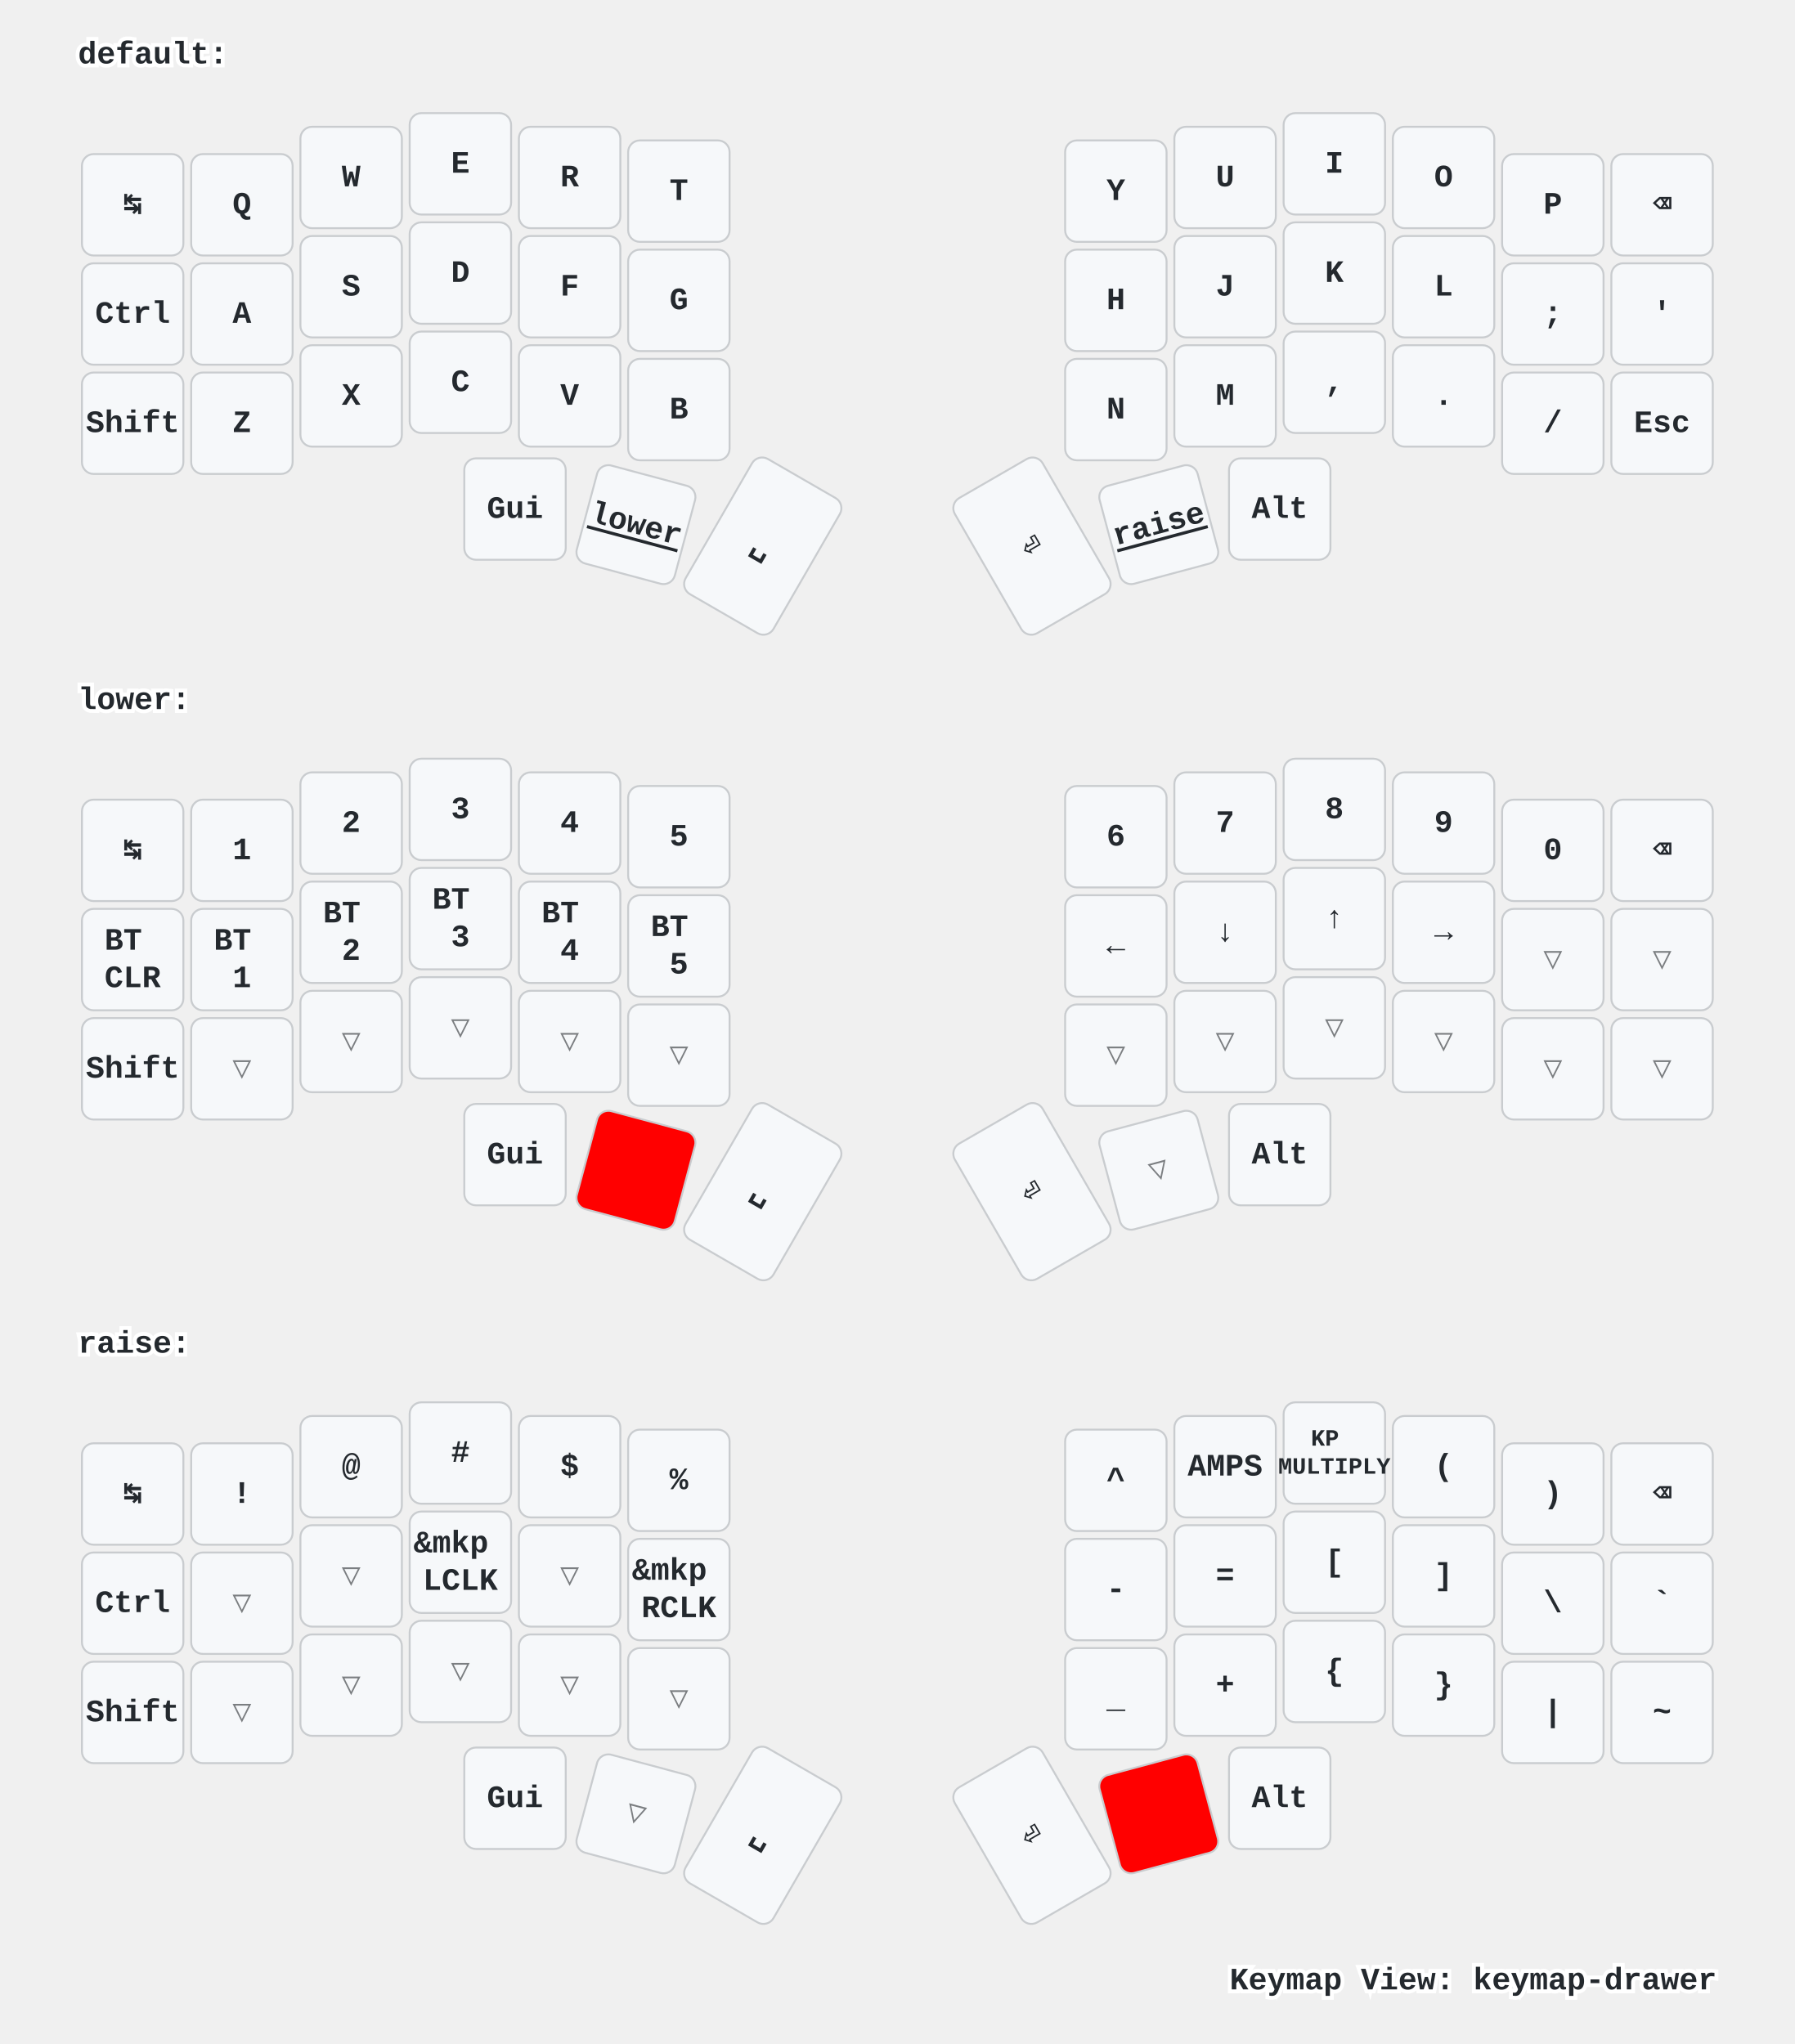
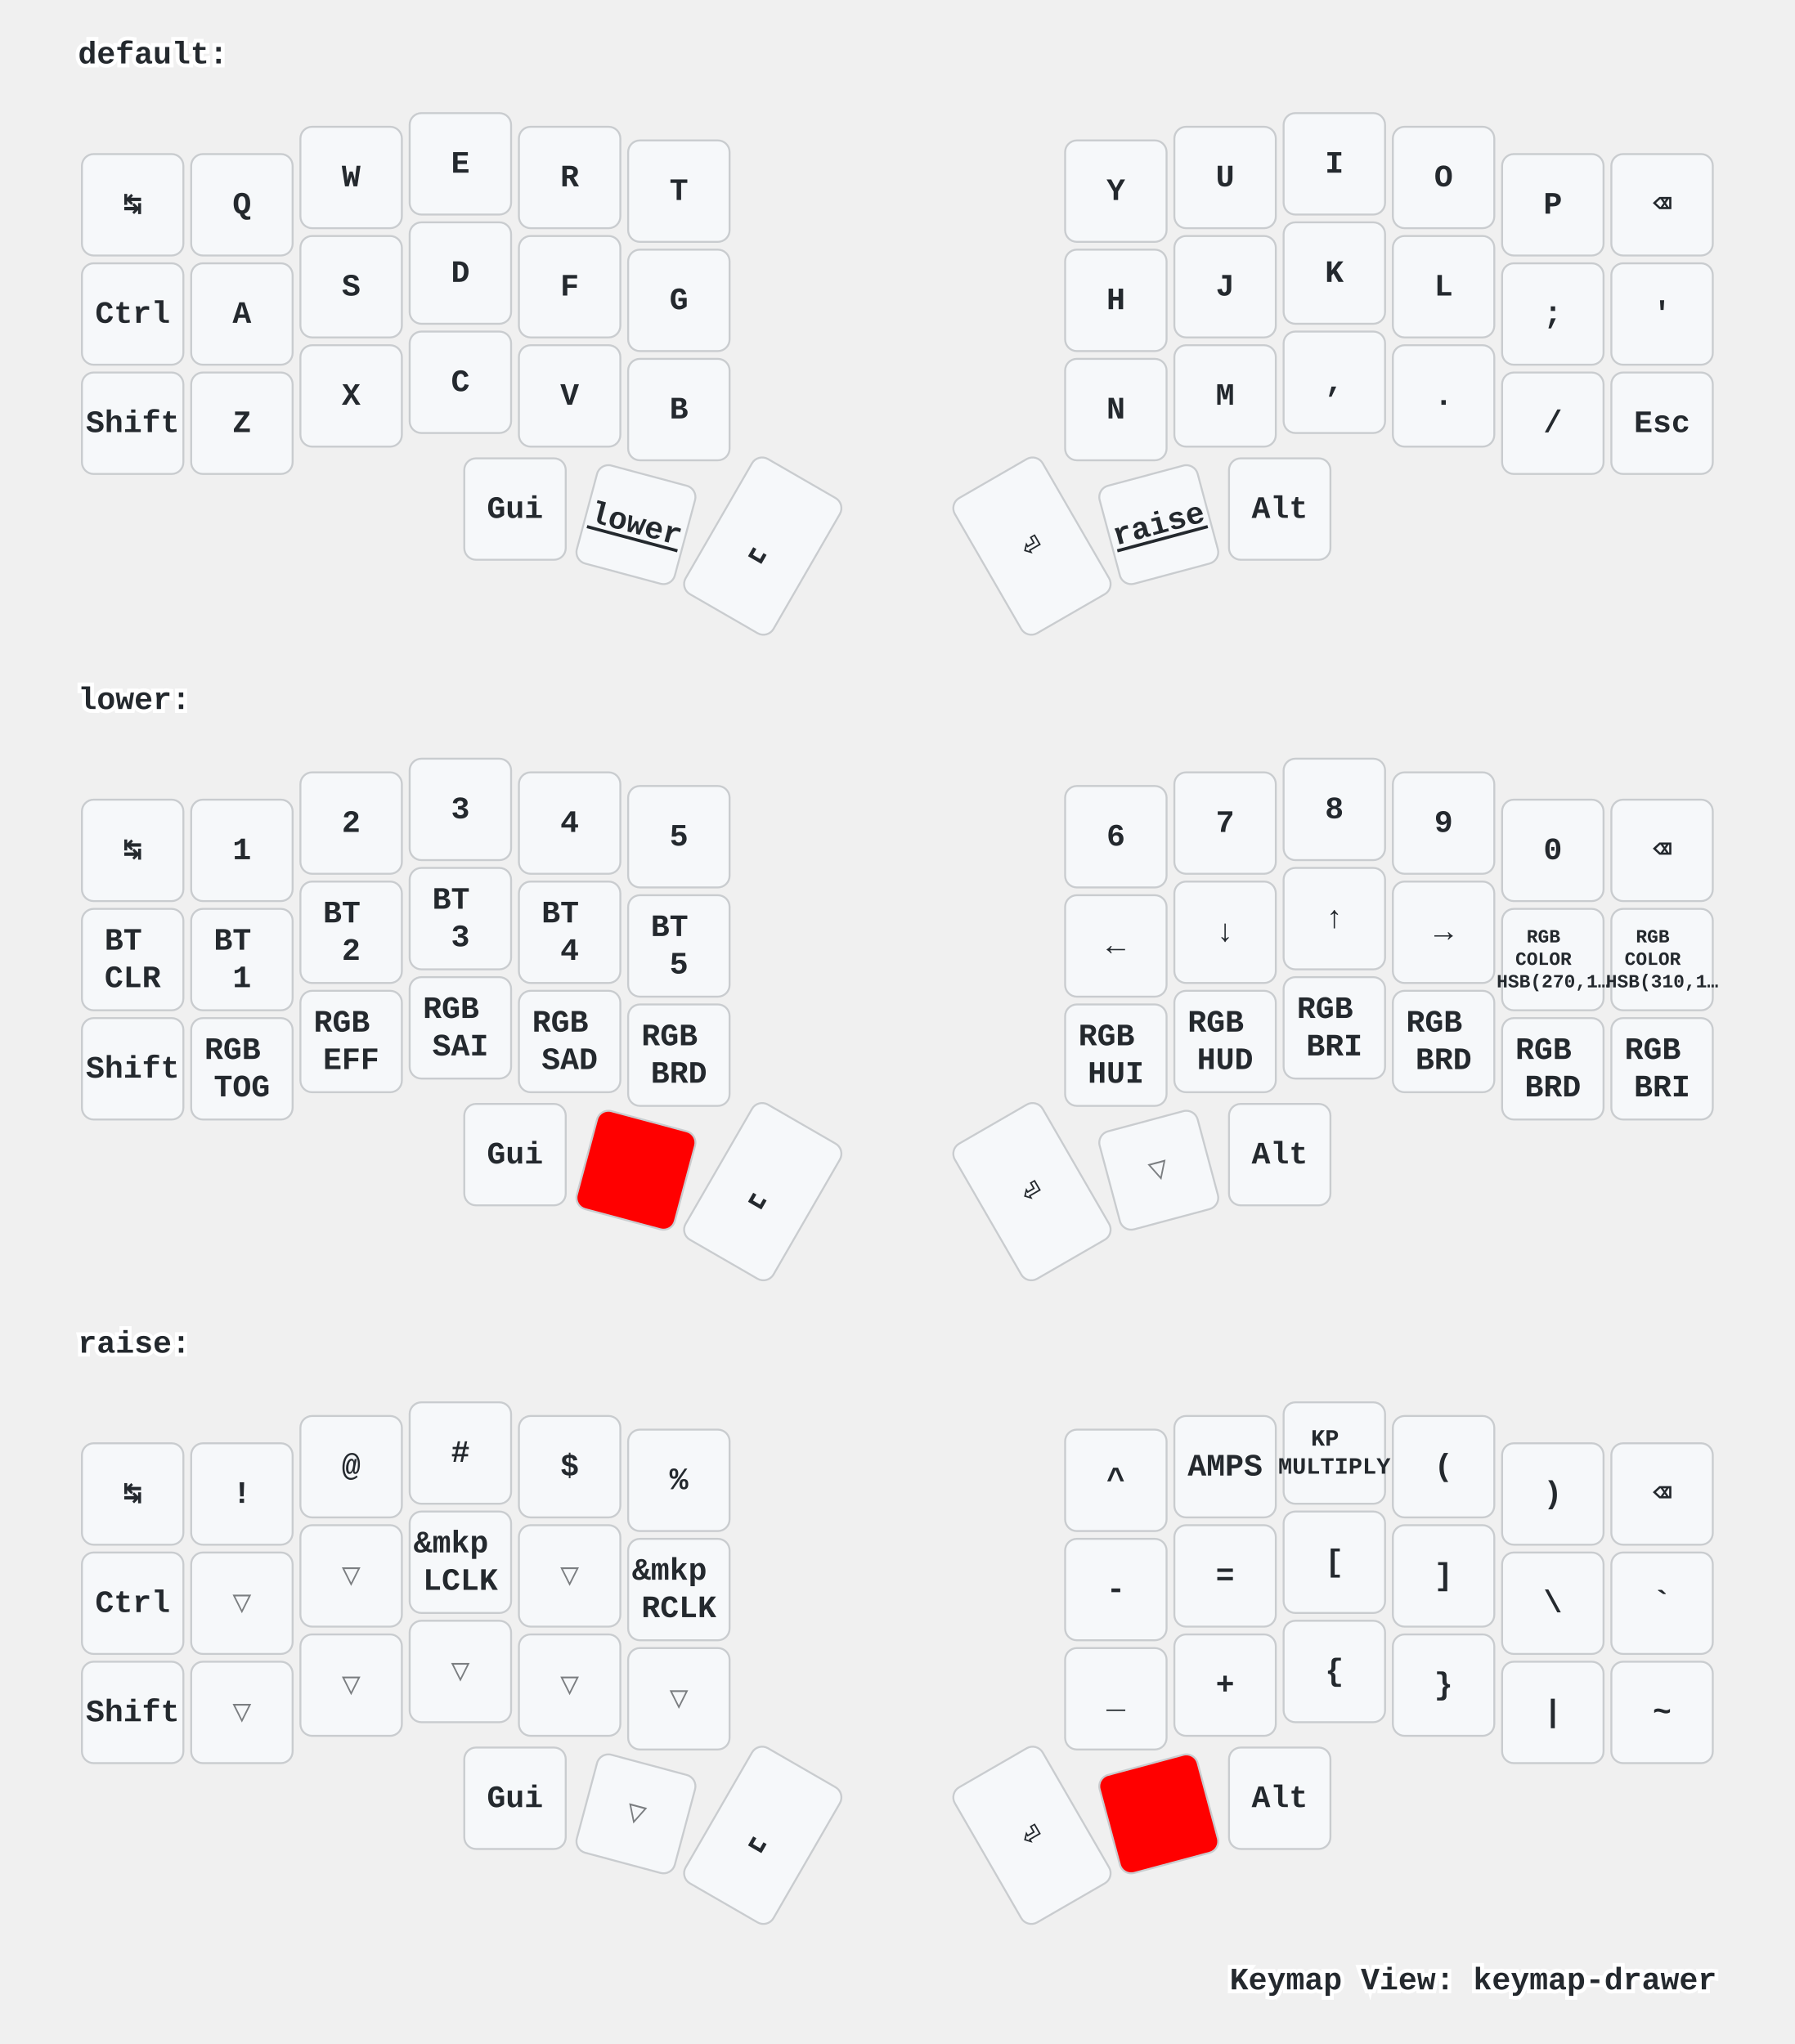
<svg xmlns="http://www.w3.org/2000/svg" width="920" height="1048" viewBox="0 0 920 1048" class="keymap">
  <style>/* inherit to force styles through use tags */
svg path {
    fill: inherit;
}

/* font and background color specifications */
svg.keymap {
    font-family: SFMono-Regular,Consolas,Liberation Mono,Menlo,monospace;
    font-size: 14px;
    font-kerning: normal;
    text-rendering: optimizeLegibility;
    fill: #24292e;
}

/* default key styling */
rect.key {
    fill: #f6f8fa;
}

rect.key, rect.combo {
    stroke: #c9cccf;
    stroke-width: 1;
}

/* default key side styling, only used is draw_key_sides is set */
rect.side {
    filter: brightness(90%);
}

/* color accent for combo boxes */
rect.combo, rect.combo-separate {
    fill: #cdf;
}

/* color accent for held keys */
rect.held, rect.combo.held {
    fill: #fdd;
}

/* color accent for ghost (optional) keys */
rect.ghost, rect.combo.ghost {
    stroke-dasharray: 4, 4;
    stroke-width: 2;
}

text {
    text-anchor: middle;
    dominant-baseline: middle;
}

/* styling for layer labels */
text.label {
    font-weight: bold;
    text-anchor: start;
    stroke: white;
    stroke-width: 4;
    paint-order: stroke;
}

/* styling for optional footer */
text.footer {
    text-anchor: end;
    dominant-baseline: auto;
    stroke: white;
    stroke-width: 4;
    paint-order: stroke;
}

/* styling for combo tap, and key hold/shifted label text */
text.combo, text.hold, text.shifted {
    font-size: 11px;
}

text.hold {
    text-anchor: middle;
    dominant-baseline: auto;
}

text.shifted {
    text-anchor: middle;
    dominant-baseline: hanging;
}

text.layer-activator {
    text-decoration: underline;
}

/* styling for hold/shifted label text in combo box */
text.combo.hold, text.combo.shifted {
    font-size: 8px;
}

/* lighter symbol for transparent keys */
text.trans {
    fill: #7b7e81;
}

/* styling for combo dendrons */
path.combo {
    stroke-width: 1;
    stroke: gray;
    fill: none;
}

/* Start Tabler Icons Cleanup */
/* cannot use height/width with glyphs */
.icon-tabler &gt; path {
    fill: inherit;
    stroke: inherit;
    stroke-width: 2;
}
/* hide tabler's default box */
.icon-tabler &gt; path[stroke="none"][fill="none"] {
    visibility: hidden;
}
/* End Tabler Icons Cleanup */

/* For default sytles, see https://github.com/caksoylar/keymap-drawer/blob/main/keymap_drawer/config.py#L85 */

svg.keymap {
  font-family: Ubuntu Mono, Inconsolata, Consolas, Liberation Mono, Menlo, monospace;
  font-size: 16px;
  font-weight: bold;
  text-rendering: optimizeLegibility;
}

/* Color accent for held keys
red = #f00
green = #0f0
blue = #00f
yellow = #ff0
cyan = #0ff
magenta = #f0f
white = #fff
black = #000
grey = #888
light grey = #ccc
#ffc
*/
rect.held, rect.combo.held {
    fill: #f00;
}

/* Technique borrowed and extended from https://github.com/englmaxi/zmk-config/blob/master/keymap-drawer/config.yaml */
.sym_sub_text.tap {
  translate: -5px 2px;
  font-size: 20px;
}
.sym_sub_text.shifted {
  translate: 10px 13px;
  font-size: 10px;
  opacity: 1.0;
}
.combo.sym_sub_text.tap {
  translate: -1px 1px;
}
.combo.sym_sub_text.shifted {
  translate: 7px 5px;
  font-size: 10px;
  opacity: 1.0;
}

/* Toggle */
.toggle.shifted {
  translate: -10px 12px;
}

.toggle.hold {
  translate: 13px -23px;
}

/* Variant for tap-dances */
.tap_dance.tap {
  translate: -7px 0px;
  font-size: 12px;
}
.tap_dance.shifted {
  translate: 7px 17px;
  font-size: 12px;
  opacity: 1.0;
}

/* Variant for symbol next to symbol */
.sym_by_sym.tap {
  translate: -6px 0px;
}
.sym_by_sym.shifted {
  translate: 10px 12px;
  opacity: 1.0;
}

.combo.sym_by_sym.tap {
  translate: -35px 0px;
}
.combo.sym_by_sym.shifted {
  translate: 35px 20px;
  opacity: 1.0;
}

.combo.sym_by_sym.hold {
  visibility: hidden;
}

/* hide hold box for combo sym_by_sym */
.combo.sym_by_sym.hold &gt; path[stroke="none"][fill="none"] {
  visibility: hidden;
}
</style>
  <g transform="translate(40, 0)" class="layer-default">
    <text x="0" y="28" class="label" id="default">default:</text>
    <g transform="translate(0, 56)">
      <g transform="translate(28, 49)" class="key keypos-0">
        <rect rx="6" ry="6" x="-26" y="-26" width="52" height="52" class="key" />
        <text x="0" y="0" class="key tap">↹</text>
      </g>
      <g transform="translate(84, 49)" class="key keypos-1">
        <rect rx="6" ry="6" x="-26" y="-26" width="52" height="52" class="key" />
        <text x="0" y="0" class="key tap">Q</text>
      </g>
      <g transform="translate(140, 35)" class="key keypos-2">
        <rect rx="6" ry="6" x="-26" y="-26" width="52" height="52" class="key" />
        <text x="0" y="0" class="key tap">W</text>
      </g>
      <g transform="translate(196, 28)" class="key keypos-3">
        <rect rx="6" ry="6" x="-26" y="-26" width="52" height="52" class="key" />
        <text x="0" y="0" class="key tap">E</text>
      </g>
      <g transform="translate(252, 35)" class="key keypos-4">
        <rect rx="6" ry="6" x="-26" y="-26" width="52" height="52" class="key" />
        <text x="0" y="0" class="key tap">R</text>
      </g>
      <g transform="translate(308, 42)" class="key keypos-5">
        <rect rx="6" ry="6" x="-26" y="-26" width="52" height="52" class="key" />
        <text x="0" y="0" class="key tap">T</text>
      </g>
      <g transform="translate(532, 42)" class="key keypos-6">
        <rect rx="6" ry="6" x="-26" y="-26" width="52" height="52" class="key" />
        <text x="0" y="0" class="key tap">Y</text>
      </g>
      <g transform="translate(588, 35)" class="key keypos-7">
        <rect rx="6" ry="6" x="-26" y="-26" width="52" height="52" class="key" />
        <text x="0" y="0" class="key tap">U</text>
      </g>
      <g transform="translate(644, 28)" class="key keypos-8">
        <rect rx="6" ry="6" x="-26" y="-26" width="52" height="52" class="key" />
        <text x="0" y="0" class="key tap">I</text>
      </g>
      <g transform="translate(700, 35)" class="key keypos-9">
        <rect rx="6" ry="6" x="-26" y="-26" width="52" height="52" class="key" />
        <text x="0" y="0" class="key tap">O</text>
      </g>
      <g transform="translate(756, 49)" class="key keypos-10">
        <rect rx="6" ry="6" x="-26" y="-26" width="52" height="52" class="key" />
        <text x="0" y="0" class="key tap">P</text>
      </g>
      <g transform="translate(812, 49)" class="key keypos-11">
        <rect rx="6" ry="6" x="-26" y="-26" width="52" height="52" class="key" />
        <text x="0" y="0" class="key tap">⌫</text>
      </g>
      <g transform="translate(28, 105)" class="key keypos-12">
        <rect rx="6" ry="6" x="-26" y="-26" width="52" height="52" class="key" />
        <text x="0" y="0" class="key tap">Ctrl</text>
      </g>
      <g transform="translate(84, 105)" class="key keypos-13">
        <rect rx="6" ry="6" x="-26" y="-26" width="52" height="52" class="key" />
        <text x="0" y="0" class="key tap">A</text>
      </g>
      <g transform="translate(140, 91)" class="key keypos-14">
        <rect rx="6" ry="6" x="-26" y="-26" width="52" height="52" class="key" />
        <text x="0" y="0" class="key tap">S</text>
      </g>
      <g transform="translate(196, 84)" class="key keypos-15">
        <rect rx="6" ry="6" x="-26" y="-26" width="52" height="52" class="key" />
        <text x="0" y="0" class="key tap">D</text>
      </g>
      <g transform="translate(252, 91)" class="key keypos-16">
        <rect rx="6" ry="6" x="-26" y="-26" width="52" height="52" class="key" />
        <text x="0" y="0" class="key tap">F</text>
      </g>
      <g transform="translate(308, 98)" class="key keypos-17">
        <rect rx="6" ry="6" x="-26" y="-26" width="52" height="52" class="key" />
        <text x="0" y="0" class="key tap">G</text>
      </g>
      <g transform="translate(532, 98)" class="key keypos-18">
        <rect rx="6" ry="6" x="-26" y="-26" width="52" height="52" class="key" />
        <text x="0" y="0" class="key tap">H</text>
      </g>
      <g transform="translate(588, 91)" class="key keypos-19">
        <rect rx="6" ry="6" x="-26" y="-26" width="52" height="52" class="key" />
        <text x="0" y="0" class="key tap">J</text>
      </g>
      <g transform="translate(644, 84)" class="key keypos-20">
        <rect rx="6" ry="6" x="-26" y="-26" width="52" height="52" class="key" />
        <text x="0" y="0" class="key tap">K</text>
      </g>
      <g transform="translate(700, 91)" class="key keypos-21">
        <rect rx="6" ry="6" x="-26" y="-26" width="52" height="52" class="key" />
        <text x="0" y="0" class="key tap">L</text>
      </g>
      <g transform="translate(756, 105)" class="key keypos-22">
        <rect rx="6" ry="6" x="-26" y="-26" width="52" height="52" class="key" />
        <text x="0" y="0" class="key tap">;</text>
      </g>
      <g transform="translate(812, 105)" class="key keypos-23">
        <rect rx="6" ry="6" x="-26" y="-26" width="52" height="52" class="key" />
        <text x="0" y="0" class="key tap">'</text>
      </g>
      <g transform="translate(28, 161)" class="key keypos-24">
        <rect rx="6" ry="6" x="-26" y="-26" width="52" height="52" class="key" />
        <text x="0" y="0" class="key tap">Shift</text>
      </g>
      <g transform="translate(84, 161)" class="key keypos-25">
        <rect rx="6" ry="6" x="-26" y="-26" width="52" height="52" class="key" />
        <text x="0" y="0" class="key tap">Z</text>
      </g>
      <g transform="translate(140, 147)" class="key keypos-26">
        <rect rx="6" ry="6" x="-26" y="-26" width="52" height="52" class="key" />
        <text x="0" y="0" class="key tap">X</text>
      </g>
      <g transform="translate(196, 140)" class="key keypos-27">
        <rect rx="6" ry="6" x="-26" y="-26" width="52" height="52" class="key" />
        <text x="0" y="0" class="key tap">C</text>
      </g>
      <g transform="translate(252, 147)" class="key keypos-28">
        <rect rx="6" ry="6" x="-26" y="-26" width="52" height="52" class="key" />
        <text x="0" y="0" class="key tap">V</text>
      </g>
      <g transform="translate(308, 154)" class="key keypos-29">
        <rect rx="6" ry="6" x="-26" y="-26" width="52" height="52" class="key" />
        <text x="0" y="0" class="key tap">B</text>
      </g>
      <g transform="translate(532, 154)" class="key keypos-30">
        <rect rx="6" ry="6" x="-26" y="-26" width="52" height="52" class="key" />
        <text x="0" y="0" class="key tap">N</text>
      </g>
      <g transform="translate(588, 147)" class="key keypos-31">
        <rect rx="6" ry="6" x="-26" y="-26" width="52" height="52" class="key" />
        <text x="0" y="0" class="key tap">M</text>
      </g>
      <g transform="translate(644, 140)" class="key keypos-32">
        <rect rx="6" ry="6" x="-26" y="-26" width="52" height="52" class="key" />
        <text x="0" y="0" class="key tap">,</text>
      </g>
      <g transform="translate(700, 147)" class="key keypos-33">
        <rect rx="6" ry="6" x="-26" y="-26" width="52" height="52" class="key" />
        <text x="0" y="0" class="key tap">.</text>
      </g>
      <g transform="translate(756, 161)" class="key keypos-34">
        <rect rx="6" ry="6" x="-26" y="-26" width="52" height="52" class="key" />
        <text x="0" y="0" class="key tap">/</text>
      </g>
      <g transform="translate(812, 161)" class="key keypos-35">
        <rect rx="6" ry="6" x="-26" y="-26" width="52" height="52" class="key" />
        <text x="0" y="0" class="key tap">Esc</text>
      </g>
      <g transform="translate(224, 205)" class="key keypos-36">
        <rect rx="6" ry="6" x="-26" y="-26" width="52" height="52" class="key" />
        <text x="0" y="0" class="key tap">Gui</text>
      </g>
      <g transform="translate(286, 213) rotate(15.0)" class="key keypos-37">
        <rect rx="6" ry="6" x="-26" y="-26" width="52" height="52" class="key" />
        <a href="#lower">
          <text x="0" y="0" class="key tap layer-activator">lower</text>
        </a>
      </g>
      <g transform="translate(351, 224) rotate(30.0)" class="key keypos-38">
        <rect rx="6" ry="6" x="-26" y="-40" width="52" height="80" class="key" />
        <text x="0" y="0" class="key tap">␣</text>
      </g>
      <g transform="translate(489, 224) rotate(-30.0)" class="key keypos-39">
        <rect rx="6" ry="6" x="-26" y="-40" width="52" height="80" class="key" />
        <text x="0" y="0" class="key tap">⏎</text>
      </g>
      <g transform="translate(554, 213) rotate(-15.0)" class="key keypos-40">
        <rect rx="6" ry="6" x="-26" y="-26" width="52" height="52" class="key" />
        <a href="#raise">
          <text x="0" y="0" class="key tap layer-activator">raise</text>
        </a>
      </g>
      <g transform="translate(616, 205)" class="key keypos-41">
        <rect rx="6" ry="6" x="-26" y="-26" width="52" height="52" class="key" />
        <text x="0" y="0" class="key tap">Alt</text>
      </g>
    </g>
  </g>
  <g transform="translate(40, 331)" class="layer-lower">
    <text x="0" y="28" class="label" id="lower">lower:</text>
    <g transform="translate(0, 56)">
      <g transform="translate(28, 49)" class="key keypos-0">
        <rect rx="6" ry="6" x="-26" y="-26" width="52" height="52" class="key" />
        <text x="0" y="0" class="key tap">↹</text>
      </g>
      <g transform="translate(84, 49)" class="key keypos-1">
        <rect rx="6" ry="6" x="-26" y="-26" width="52" height="52" class="key" />
        <text x="0" y="0" class="key tap">1</text>
      </g>
      <g transform="translate(140, 35)" class="key keypos-2">
        <rect rx="6" ry="6" x="-26" y="-26" width="52" height="52" class="key" />
        <text x="0" y="0" class="key tap">2</text>
      </g>
      <g transform="translate(196, 28)" class="key keypos-3">
        <rect rx="6" ry="6" x="-26" y="-26" width="52" height="52" class="key" />
        <text x="0" y="0" class="key tap">3</text>
      </g>
      <g transform="translate(252, 35)" class="key keypos-4">
        <rect rx="6" ry="6" x="-26" y="-26" width="52" height="52" class="key" />
        <text x="0" y="0" class="key tap">4</text>
      </g>
      <g transform="translate(308, 42)" class="key keypos-5">
        <rect rx="6" ry="6" x="-26" y="-26" width="52" height="52" class="key" />
        <text x="0" y="0" class="key tap">5</text>
      </g>
      <g transform="translate(532, 42)" class="key keypos-6">
        <rect rx="6" ry="6" x="-26" y="-26" width="52" height="52" class="key" />
        <text x="0" y="0" class="key tap">6</text>
      </g>
      <g transform="translate(588, 35)" class="key keypos-7">
        <rect rx="6" ry="6" x="-26" y="-26" width="52" height="52" class="key" />
        <text x="0" y="0" class="key tap">7</text>
      </g>
      <g transform="translate(644, 28)" class="key keypos-8">
        <rect rx="6" ry="6" x="-26" y="-26" width="52" height="52" class="key" />
        <text x="0" y="0" class="key tap">8</text>
      </g>
      <g transform="translate(700, 35)" class="key keypos-9">
        <rect rx="6" ry="6" x="-26" y="-26" width="52" height="52" class="key" />
        <text x="0" y="0" class="key tap">9</text>
      </g>
      <g transform="translate(756, 49)" class="key keypos-10">
        <rect rx="6" ry="6" x="-26" y="-26" width="52" height="52" class="key" />
        <text x="0" y="0" class="key tap">0</text>
      </g>
      <g transform="translate(812, 49)" class="key keypos-11">
        <rect rx="6" ry="6" x="-26" y="-26" width="52" height="52" class="key" />
        <text x="0" y="0" class="key tap">⌫</text>
      </g>
      <g transform="translate(28, 105)" class="key keypos-12">
        <rect rx="6" ry="6" x="-26" y="-26" width="52" height="52" class="key" />
        <text x="0" y="0" class="key tap">
          <tspan x="0" dy="-0.6em">BT</tspan>
          <tspan x="0" dy="1.2em">CLR</tspan>
        </text>
      </g>
      <g transform="translate(84, 105)" class="key keypos-13">
        <rect rx="6" ry="6" x="-26" y="-26" width="52" height="52" class="key" />
        <text x="0" y="0" class="key tap">
          <tspan x="0" dy="-0.6em">BT</tspan>
          <tspan x="0" dy="1.2em">1</tspan>
        </text>
      </g>
      <g transform="translate(140, 91)" class="key keypos-14">
        <rect rx="6" ry="6" x="-26" y="-26" width="52" height="52" class="key" />
        <text x="0" y="0" class="key tap">
          <tspan x="0" dy="-0.6em">BT</tspan>
          <tspan x="0" dy="1.2em">2</tspan>
        </text>
      </g>
      <g transform="translate(196, 84)" class="key keypos-15">
        <rect rx="6" ry="6" x="-26" y="-26" width="52" height="52" class="key" />
        <text x="0" y="0" class="key tap">
          <tspan x="0" dy="-0.6em">BT</tspan>
          <tspan x="0" dy="1.2em">3</tspan>
        </text>
      </g>
      <g transform="translate(252, 91)" class="key keypos-16">
        <rect rx="6" ry="6" x="-26" y="-26" width="52" height="52" class="key" />
        <text x="0" y="0" class="key tap">
          <tspan x="0" dy="-0.6em">BT</tspan>
          <tspan x="0" dy="1.2em">4</tspan>
        </text>
      </g>
      <g transform="translate(308, 98)" class="key keypos-17">
        <rect rx="6" ry="6" x="-26" y="-26" width="52" height="52" class="key" />
        <text x="0" y="0" class="key tap">
          <tspan x="0" dy="-0.6em">BT</tspan>
          <tspan x="0" dy="1.2em">5</tspan>
        </text>
      </g>
      <g transform="translate(532, 98)" class="key keypos-18">
        <rect rx="6" ry="6" x="-26" y="-26" width="52" height="52" class="key" />
        <text x="0" y="0" class="key tap">←</text>
      </g>
      <g transform="translate(588, 91)" class="key keypos-19">
        <rect rx="6" ry="6" x="-26" y="-26" width="52" height="52" class="key" />
        <text x="0" y="0" class="key tap">↓</text>
      </g>
      <g transform="translate(644, 84)" class="key keypos-20">
        <rect rx="6" ry="6" x="-26" y="-26" width="52" height="52" class="key" />
        <text x="0" y="0" class="key tap">↑</text>
      </g>
      <g transform="translate(700, 91)" class="key keypos-21">
        <rect rx="6" ry="6" x="-26" y="-26" width="52" height="52" class="key" />
        <text x="0" y="0" class="key tap">→</text>
      </g>
-       <g transform="translate(756, 105)" class="key trans keypos-22">
-         <rect rx="6" ry="6" x="-26" y="-26" width="52" height="52" class="key trans" />
-         <text x="0" y="0" class="key trans tap">▽</text>
-       </g>
-       <g transform="translate(812, 105)" class="key trans keypos-23">
-         <rect rx="6" ry="6" x="-26" y="-26" width="52" height="52" class="key trans" />
-         <text x="0" y="0" class="key trans tap">▽</text>
+       <g transform="translate(756, 105)" class="key keypos-22">
+         <rect rx="6" ry="6" x="-26" y="-26" width="52" height="52" class="key" />
+         <text x="0" y="0" class="key tap">
+           <tspan x="0" dy="-1.2em" style="font-size: 60%">RGB</tspan>
+           <tspan x="0" dy="1.2em" style="font-size: 60%">COLOR</tspan>
+           <tspan x="0" dy="1.2em" style="font-size: 60%">HSB(270,1…</tspan>
+         </text>
+       </g>
+       <g transform="translate(812, 105)" class="key keypos-23">
+         <rect rx="6" ry="6" x="-26" y="-26" width="52" height="52" class="key" />
+         <text x="0" y="0" class="key tap">
+           <tspan x="0" dy="-1.2em" style="font-size: 60%">RGB</tspan>
+           <tspan x="0" dy="1.2em" style="font-size: 60%">COLOR</tspan>
+           <tspan x="0" dy="1.2em" style="font-size: 60%">HSB(310,1…</tspan>
+         </text>
      </g>
      <g transform="translate(28, 161)" class="key keypos-24">
        <rect rx="6" ry="6" x="-26" y="-26" width="52" height="52" class="key" />
        <text x="0" y="0" class="key tap">Shift</text>
      </g>
-       <g transform="translate(84, 161)" class="key trans keypos-25">
-         <rect rx="6" ry="6" x="-26" y="-26" width="52" height="52" class="key trans" />
-         <text x="0" y="0" class="key trans tap">▽</text>
-       </g>
-       <g transform="translate(140, 147)" class="key trans keypos-26">
-         <rect rx="6" ry="6" x="-26" y="-26" width="52" height="52" class="key trans" />
-         <text x="0" y="0" class="key trans tap">▽</text>
-       </g>
-       <g transform="translate(196, 140)" class="key trans keypos-27">
-         <rect rx="6" ry="6" x="-26" y="-26" width="52" height="52" class="key trans" />
-         <text x="0" y="0" class="key trans tap">▽</text>
-       </g>
-       <g transform="translate(252, 147)" class="key trans keypos-28">
-         <rect rx="6" ry="6" x="-26" y="-26" width="52" height="52" class="key trans" />
-         <text x="0" y="0" class="key trans tap">▽</text>
-       </g>
-       <g transform="translate(308, 154)" class="key trans keypos-29">
-         <rect rx="6" ry="6" x="-26" y="-26" width="52" height="52" class="key trans" />
-         <text x="0" y="0" class="key trans tap">▽</text>
-       </g>
-       <g transform="translate(532, 154)" class="key trans keypos-30">
-         <rect rx="6" ry="6" x="-26" y="-26" width="52" height="52" class="key trans" />
-         <text x="0" y="0" class="key trans tap">▽</text>
-       </g>
-       <g transform="translate(588, 147)" class="key trans keypos-31">
-         <rect rx="6" ry="6" x="-26" y="-26" width="52" height="52" class="key trans" />
-         <text x="0" y="0" class="key trans tap">▽</text>
-       </g>
-       <g transform="translate(644, 140)" class="key trans keypos-32">
-         <rect rx="6" ry="6" x="-26" y="-26" width="52" height="52" class="key trans" />
-         <text x="0" y="0" class="key trans tap">▽</text>
-       </g>
-       <g transform="translate(700, 147)" class="key trans keypos-33">
-         <rect rx="6" ry="6" x="-26" y="-26" width="52" height="52" class="key trans" />
-         <text x="0" y="0" class="key trans tap">▽</text>
-       </g>
-       <g transform="translate(756, 161)" class="key trans keypos-34">
-         <rect rx="6" ry="6" x="-26" y="-26" width="52" height="52" class="key trans" />
-         <text x="0" y="0" class="key trans tap">▽</text>
-       </g>
-       <g transform="translate(812, 161)" class="key trans keypos-35">
-         <rect rx="6" ry="6" x="-26" y="-26" width="52" height="52" class="key trans" />
-         <text x="0" y="0" class="key trans tap">▽</text>
+       <g transform="translate(84, 161)" class="key keypos-25">
+         <rect rx="6" ry="6" x="-26" y="-26" width="52" height="52" class="key" />
+         <text x="0" y="0" class="key tap">
+           <tspan x="0" dy="-0.6em">RGB</tspan>
+           <tspan x="0" dy="1.2em">TOG</tspan>
+         </text>
+       </g>
+       <g transform="translate(140, 147)" class="key keypos-26">
+         <rect rx="6" ry="6" x="-26" y="-26" width="52" height="52" class="key" />
+         <text x="0" y="0" class="key tap">
+           <tspan x="0" dy="-0.6em">RGB</tspan>
+           <tspan x="0" dy="1.2em">EFF</tspan>
+         </text>
+       </g>
+       <g transform="translate(196, 140)" class="key keypos-27">
+         <rect rx="6" ry="6" x="-26" y="-26" width="52" height="52" class="key" />
+         <text x="0" y="0" class="key tap">
+           <tspan x="0" dy="-0.6em">RGB</tspan>
+           <tspan x="0" dy="1.2em">SAI</tspan>
+         </text>
+       </g>
+       <g transform="translate(252, 147)" class="key keypos-28">
+         <rect rx="6" ry="6" x="-26" y="-26" width="52" height="52" class="key" />
+         <text x="0" y="0" class="key tap">
+           <tspan x="0" dy="-0.6em">RGB</tspan>
+           <tspan x="0" dy="1.2em">SAD</tspan>
+         </text>
+       </g>
+       <g transform="translate(308, 154)" class="key keypos-29">
+         <rect rx="6" ry="6" x="-26" y="-26" width="52" height="52" class="key" />
+         <text x="0" y="0" class="key tap">
+           <tspan x="0" dy="-0.6em">RGB</tspan>
+           <tspan x="0" dy="1.2em">BRD</tspan>
+         </text>
+       </g>
+       <g transform="translate(532, 154)" class="key keypos-30">
+         <rect rx="6" ry="6" x="-26" y="-26" width="52" height="52" class="key" />
+         <text x="0" y="0" class="key tap">
+           <tspan x="0" dy="-0.6em">RGB</tspan>
+           <tspan x="0" dy="1.2em">HUI</tspan>
+         </text>
+       </g>
+       <g transform="translate(588, 147)" class="key keypos-31">
+         <rect rx="6" ry="6" x="-26" y="-26" width="52" height="52" class="key" />
+         <text x="0" y="0" class="key tap">
+           <tspan x="0" dy="-0.6em">RGB</tspan>
+           <tspan x="0" dy="1.2em">HUD</tspan>
+         </text>
+       </g>
+       <g transform="translate(644, 140)" class="key keypos-32">
+         <rect rx="6" ry="6" x="-26" y="-26" width="52" height="52" class="key" />
+         <text x="0" y="0" class="key tap">
+           <tspan x="0" dy="-0.6em">RGB</tspan>
+           <tspan x="0" dy="1.2em">BRI</tspan>
+         </text>
+       </g>
+       <g transform="translate(700, 147)" class="key keypos-33">
+         <rect rx="6" ry="6" x="-26" y="-26" width="52" height="52" class="key" />
+         <text x="0" y="0" class="key tap">
+           <tspan x="0" dy="-0.6em">RGB</tspan>
+           <tspan x="0" dy="1.2em">BRD</tspan>
+         </text>
+       </g>
+       <g transform="translate(756, 161)" class="key keypos-34">
+         <rect rx="6" ry="6" x="-26" y="-26" width="52" height="52" class="key" />
+         <text x="0" y="0" class="key tap">
+           <tspan x="0" dy="-0.6em">RGB</tspan>
+           <tspan x="0" dy="1.2em">BRD</tspan>
+         </text>
+       </g>
+       <g transform="translate(812, 161)" class="key keypos-35">
+         <rect rx="6" ry="6" x="-26" y="-26" width="52" height="52" class="key" />
+         <text x="0" y="0" class="key tap">
+           <tspan x="0" dy="-0.6em">RGB</tspan>
+           <tspan x="0" dy="1.2em">BRI</tspan>
+         </text>
      </g>
      <g transform="translate(224, 205)" class="key keypos-36">
        <rect rx="6" ry="6" x="-26" y="-26" width="52" height="52" class="key" />
        <text x="0" y="0" class="key tap">Gui</text>
      </g>
      <g transform="translate(286, 213) rotate(15.0)" class="key held keypos-37">
        <rect rx="6" ry="6" x="-26" y="-26" width="52" height="52" class="key held" />
      </g>
      <g transform="translate(351, 224) rotate(30.0)" class="key keypos-38">
        <rect rx="6" ry="6" x="-26" y="-40" width="52" height="80" class="key" />
        <text x="0" y="0" class="key tap">␣</text>
      </g>
      <g transform="translate(489, 224) rotate(-30.0)" class="key keypos-39">
        <rect rx="6" ry="6" x="-26" y="-40" width="52" height="80" class="key" />
        <text x="0" y="0" class="key tap">⏎</text>
      </g>
      <g transform="translate(554, 213) rotate(-15.0)" class="key trans keypos-40">
        <rect rx="6" ry="6" x="-26" y="-26" width="52" height="52" class="key trans" />
        <text x="0" y="0" class="key trans tap">▽</text>
      </g>
      <g transform="translate(616, 205)" class="key keypos-41">
        <rect rx="6" ry="6" x="-26" y="-26" width="52" height="52" class="key" />
        <text x="0" y="0" class="key tap">Alt</text>
      </g>
    </g>
  </g>
  <g transform="translate(40, 661)" class="layer-raise">
    <text x="0" y="28" class="label" id="raise">raise:</text>
    <g transform="translate(0, 56)">
      <g transform="translate(28, 49)" class="key keypos-0">
        <rect rx="6" ry="6" x="-26" y="-26" width="52" height="52" class="key" />
        <text x="0" y="0" class="key tap">↹</text>
      </g>
      <g transform="translate(84, 49)" class="key keypos-1">
        <rect rx="6" ry="6" x="-26" y="-26" width="52" height="52" class="key" />
        <text x="0" y="0" class="key tap">!</text>
      </g>
      <g transform="translate(140, 35)" class="key keypos-2">
        <rect rx="6" ry="6" x="-26" y="-26" width="52" height="52" class="key" />
        <text x="0" y="0" class="key tap">@</text>
      </g>
      <g transform="translate(196, 28)" class="key keypos-3">
        <rect rx="6" ry="6" x="-26" y="-26" width="52" height="52" class="key" />
        <text x="0" y="0" class="key tap">#</text>
      </g>
      <g transform="translate(252, 35)" class="key keypos-4">
        <rect rx="6" ry="6" x="-26" y="-26" width="52" height="52" class="key" />
        <text x="0" y="0" class="key tap">$</text>
      </g>
      <g transform="translate(308, 42)" class="key keypos-5">
        <rect rx="6" ry="6" x="-26" y="-26" width="52" height="52" class="key" />
        <text x="0" y="0" class="key tap">%</text>
      </g>
      <g transform="translate(532, 42)" class="key keypos-6">
        <rect rx="6" ry="6" x="-26" y="-26" width="52" height="52" class="key" />
        <text x="0" y="0" class="key tap">^</text>
      </g>
      <g transform="translate(588, 35)" class="key keypos-7">
        <rect rx="6" ry="6" x="-26" y="-26" width="52" height="52" class="key" />
        <text x="0" y="0" class="key tap">AMPS</text>
      </g>
      <g transform="translate(644, 28)" class="key keypos-8">
        <rect rx="6" ry="6" x="-26" y="-26" width="52" height="52" class="key" />
        <text x="0" y="0" class="key tap">
          <tspan x="0" dy="-0.6em" style="font-size: 75%">KP</tspan>
          <tspan x="0" dy="1.2em" style="font-size: 75%">MULTIPLY</tspan>
        </text>
      </g>
      <g transform="translate(700, 35)" class="key keypos-9">
        <rect rx="6" ry="6" x="-26" y="-26" width="52" height="52" class="key" />
        <text x="0" y="0" class="key tap">(</text>
      </g>
      <g transform="translate(756, 49)" class="key keypos-10">
        <rect rx="6" ry="6" x="-26" y="-26" width="52" height="52" class="key" />
        <text x="0" y="0" class="key tap">)</text>
      </g>
      <g transform="translate(812, 49)" class="key keypos-11">
        <rect rx="6" ry="6" x="-26" y="-26" width="52" height="52" class="key" />
        <text x="0" y="0" class="key tap">⌫</text>
      </g>
      <g transform="translate(28, 105)" class="key keypos-12">
        <rect rx="6" ry="6" x="-26" y="-26" width="52" height="52" class="key" />
        <text x="0" y="0" class="key tap">Ctrl</text>
      </g>
      <g transform="translate(84, 105)" class="key trans keypos-13">
        <rect rx="6" ry="6" x="-26" y="-26" width="52" height="52" class="key trans" />
        <text x="0" y="0" class="key trans tap">▽</text>
      </g>
      <g transform="translate(140, 91)" class="key trans keypos-14">
        <rect rx="6" ry="6" x="-26" y="-26" width="52" height="52" class="key trans" />
        <text x="0" y="0" class="key trans tap">▽</text>
      </g>
      <g transform="translate(196, 84)" class="key keypos-15">
        <rect rx="6" ry="6" x="-26" y="-26" width="52" height="52" class="key" />
        <text x="0" y="0" class="key tap">
          <tspan x="0" dy="-0.6em">&amp;mkp</tspan>
          <tspan x="0" dy="1.2em">LCLK</tspan>
        </text>
      </g>
      <g transform="translate(252, 91)" class="key trans keypos-16">
        <rect rx="6" ry="6" x="-26" y="-26" width="52" height="52" class="key trans" />
        <text x="0" y="0" class="key trans tap">▽</text>
      </g>
      <g transform="translate(308, 98)" class="key keypos-17">
        <rect rx="6" ry="6" x="-26" y="-26" width="52" height="52" class="key" />
        <text x="0" y="0" class="key tap">
          <tspan x="0" dy="-0.6em">&amp;mkp</tspan>
          <tspan x="0" dy="1.2em">RCLK</tspan>
        </text>
      </g>
      <g transform="translate(532, 98)" class="key keypos-18">
        <rect rx="6" ry="6" x="-26" y="-26" width="52" height="52" class="key" />
        <text x="0" y="0" class="key tap">-</text>
      </g>
      <g transform="translate(588, 91)" class="key keypos-19">
        <rect rx="6" ry="6" x="-26" y="-26" width="52" height="52" class="key" />
        <text x="0" y="0" class="key tap">=</text>
      </g>
      <g transform="translate(644, 84)" class="key keypos-20">
        <rect rx="6" ry="6" x="-26" y="-26" width="52" height="52" class="key" />
        <text x="0" y="0" class="key tap">[</text>
      </g>
      <g transform="translate(700, 91)" class="key keypos-21">
        <rect rx="6" ry="6" x="-26" y="-26" width="52" height="52" class="key" />
        <text x="0" y="0" class="key tap">]</text>
      </g>
      <g transform="translate(756, 105)" class="key keypos-22">
        <rect rx="6" ry="6" x="-26" y="-26" width="52" height="52" class="key" />
        <text x="0" y="0" class="key tap">\</text>
      </g>
      <g transform="translate(812, 105)" class="key keypos-23">
        <rect rx="6" ry="6" x="-26" y="-26" width="52" height="52" class="key" />
        <text x="0" y="0" class="key tap">`</text>
      </g>
      <g transform="translate(28, 161)" class="key keypos-24">
        <rect rx="6" ry="6" x="-26" y="-26" width="52" height="52" class="key" />
        <text x="0" y="0" class="key tap">Shift</text>
      </g>
      <g transform="translate(84, 161)" class="key trans keypos-25">
        <rect rx="6" ry="6" x="-26" y="-26" width="52" height="52" class="key trans" />
        <text x="0" y="0" class="key trans tap">▽</text>
      </g>
      <g transform="translate(140, 147)" class="key trans keypos-26">
        <rect rx="6" ry="6" x="-26" y="-26" width="52" height="52" class="key trans" />
        <text x="0" y="0" class="key trans tap">▽</text>
      </g>
      <g transform="translate(196, 140)" class="key trans keypos-27">
        <rect rx="6" ry="6" x="-26" y="-26" width="52" height="52" class="key trans" />
        <text x="0" y="0" class="key trans tap">▽</text>
      </g>
      <g transform="translate(252, 147)" class="key trans keypos-28">
        <rect rx="6" ry="6" x="-26" y="-26" width="52" height="52" class="key trans" />
        <text x="0" y="0" class="key trans tap">▽</text>
      </g>
      <g transform="translate(308, 154)" class="key trans keypos-29">
        <rect rx="6" ry="6" x="-26" y="-26" width="52" height="52" class="key trans" />
        <text x="0" y="0" class="key trans tap">▽</text>
      </g>
      <g transform="translate(532, 154)" class="key keypos-30">
        <rect rx="6" ry="6" x="-26" y="-26" width="52" height="52" class="key" />
        <text x="0" y="0" class="key tap">_</text>
      </g>
      <g transform="translate(588, 147)" class="key keypos-31">
        <rect rx="6" ry="6" x="-26" y="-26" width="52" height="52" class="key" />
        <text x="0" y="0" class="key tap">+</text>
      </g>
      <g transform="translate(644, 140)" class="key keypos-32">
        <rect rx="6" ry="6" x="-26" y="-26" width="52" height="52" class="key" />
        <text x="0" y="0" class="key tap">{</text>
      </g>
      <g transform="translate(700, 147)" class="key keypos-33">
        <rect rx="6" ry="6" x="-26" y="-26" width="52" height="52" class="key" />
        <text x="0" y="0" class="key tap">}</text>
      </g>
      <g transform="translate(756, 161)" class="key keypos-34">
        <rect rx="6" ry="6" x="-26" y="-26" width="52" height="52" class="key" />
        <text x="0" y="0" class="key tap">|</text>
      </g>
      <g transform="translate(812, 161)" class="key keypos-35">
        <rect rx="6" ry="6" x="-26" y="-26" width="52" height="52" class="key" />
        <text x="0" y="0" class="key tap">~</text>
      </g>
      <g transform="translate(224, 205)" class="key keypos-36">
        <rect rx="6" ry="6" x="-26" y="-26" width="52" height="52" class="key" />
        <text x="0" y="0" class="key tap">Gui</text>
      </g>
      <g transform="translate(286, 213) rotate(15.0)" class="key trans keypos-37">
        <rect rx="6" ry="6" x="-26" y="-26" width="52" height="52" class="key trans" />
        <text x="0" y="0" class="key trans tap">▽</text>
      </g>
      <g transform="translate(351, 224) rotate(30.0)" class="key keypos-38">
        <rect rx="6" ry="6" x="-26" y="-40" width="52" height="80" class="key" />
        <text x="0" y="0" class="key tap">␣</text>
      </g>
      <g transform="translate(489, 224) rotate(-30.0)" class="key keypos-39">
        <rect rx="6" ry="6" x="-26" y="-40" width="52" height="80" class="key" />
        <text x="0" y="0" class="key tap">⏎</text>
      </g>
      <g transform="translate(554, 213) rotate(-15.0)" class="key held keypos-40">
        <rect rx="6" ry="6" x="-26" y="-26" width="52" height="52" class="key held" />
      </g>
      <g transform="translate(616, 205)" class="key keypos-41">
        <rect rx="6" ry="6" x="-26" y="-26" width="52" height="52" class="key" />
        <text x="0" y="0" class="key tap">Alt</text>
      </g>
    </g>
  </g>
  <text x="880.0" y="1020.0" class="footer">Keymap View: <a href="https://github.com/caksoylar/keymap-drawer">keymap-drawer</a>
  </text>
</svg>
